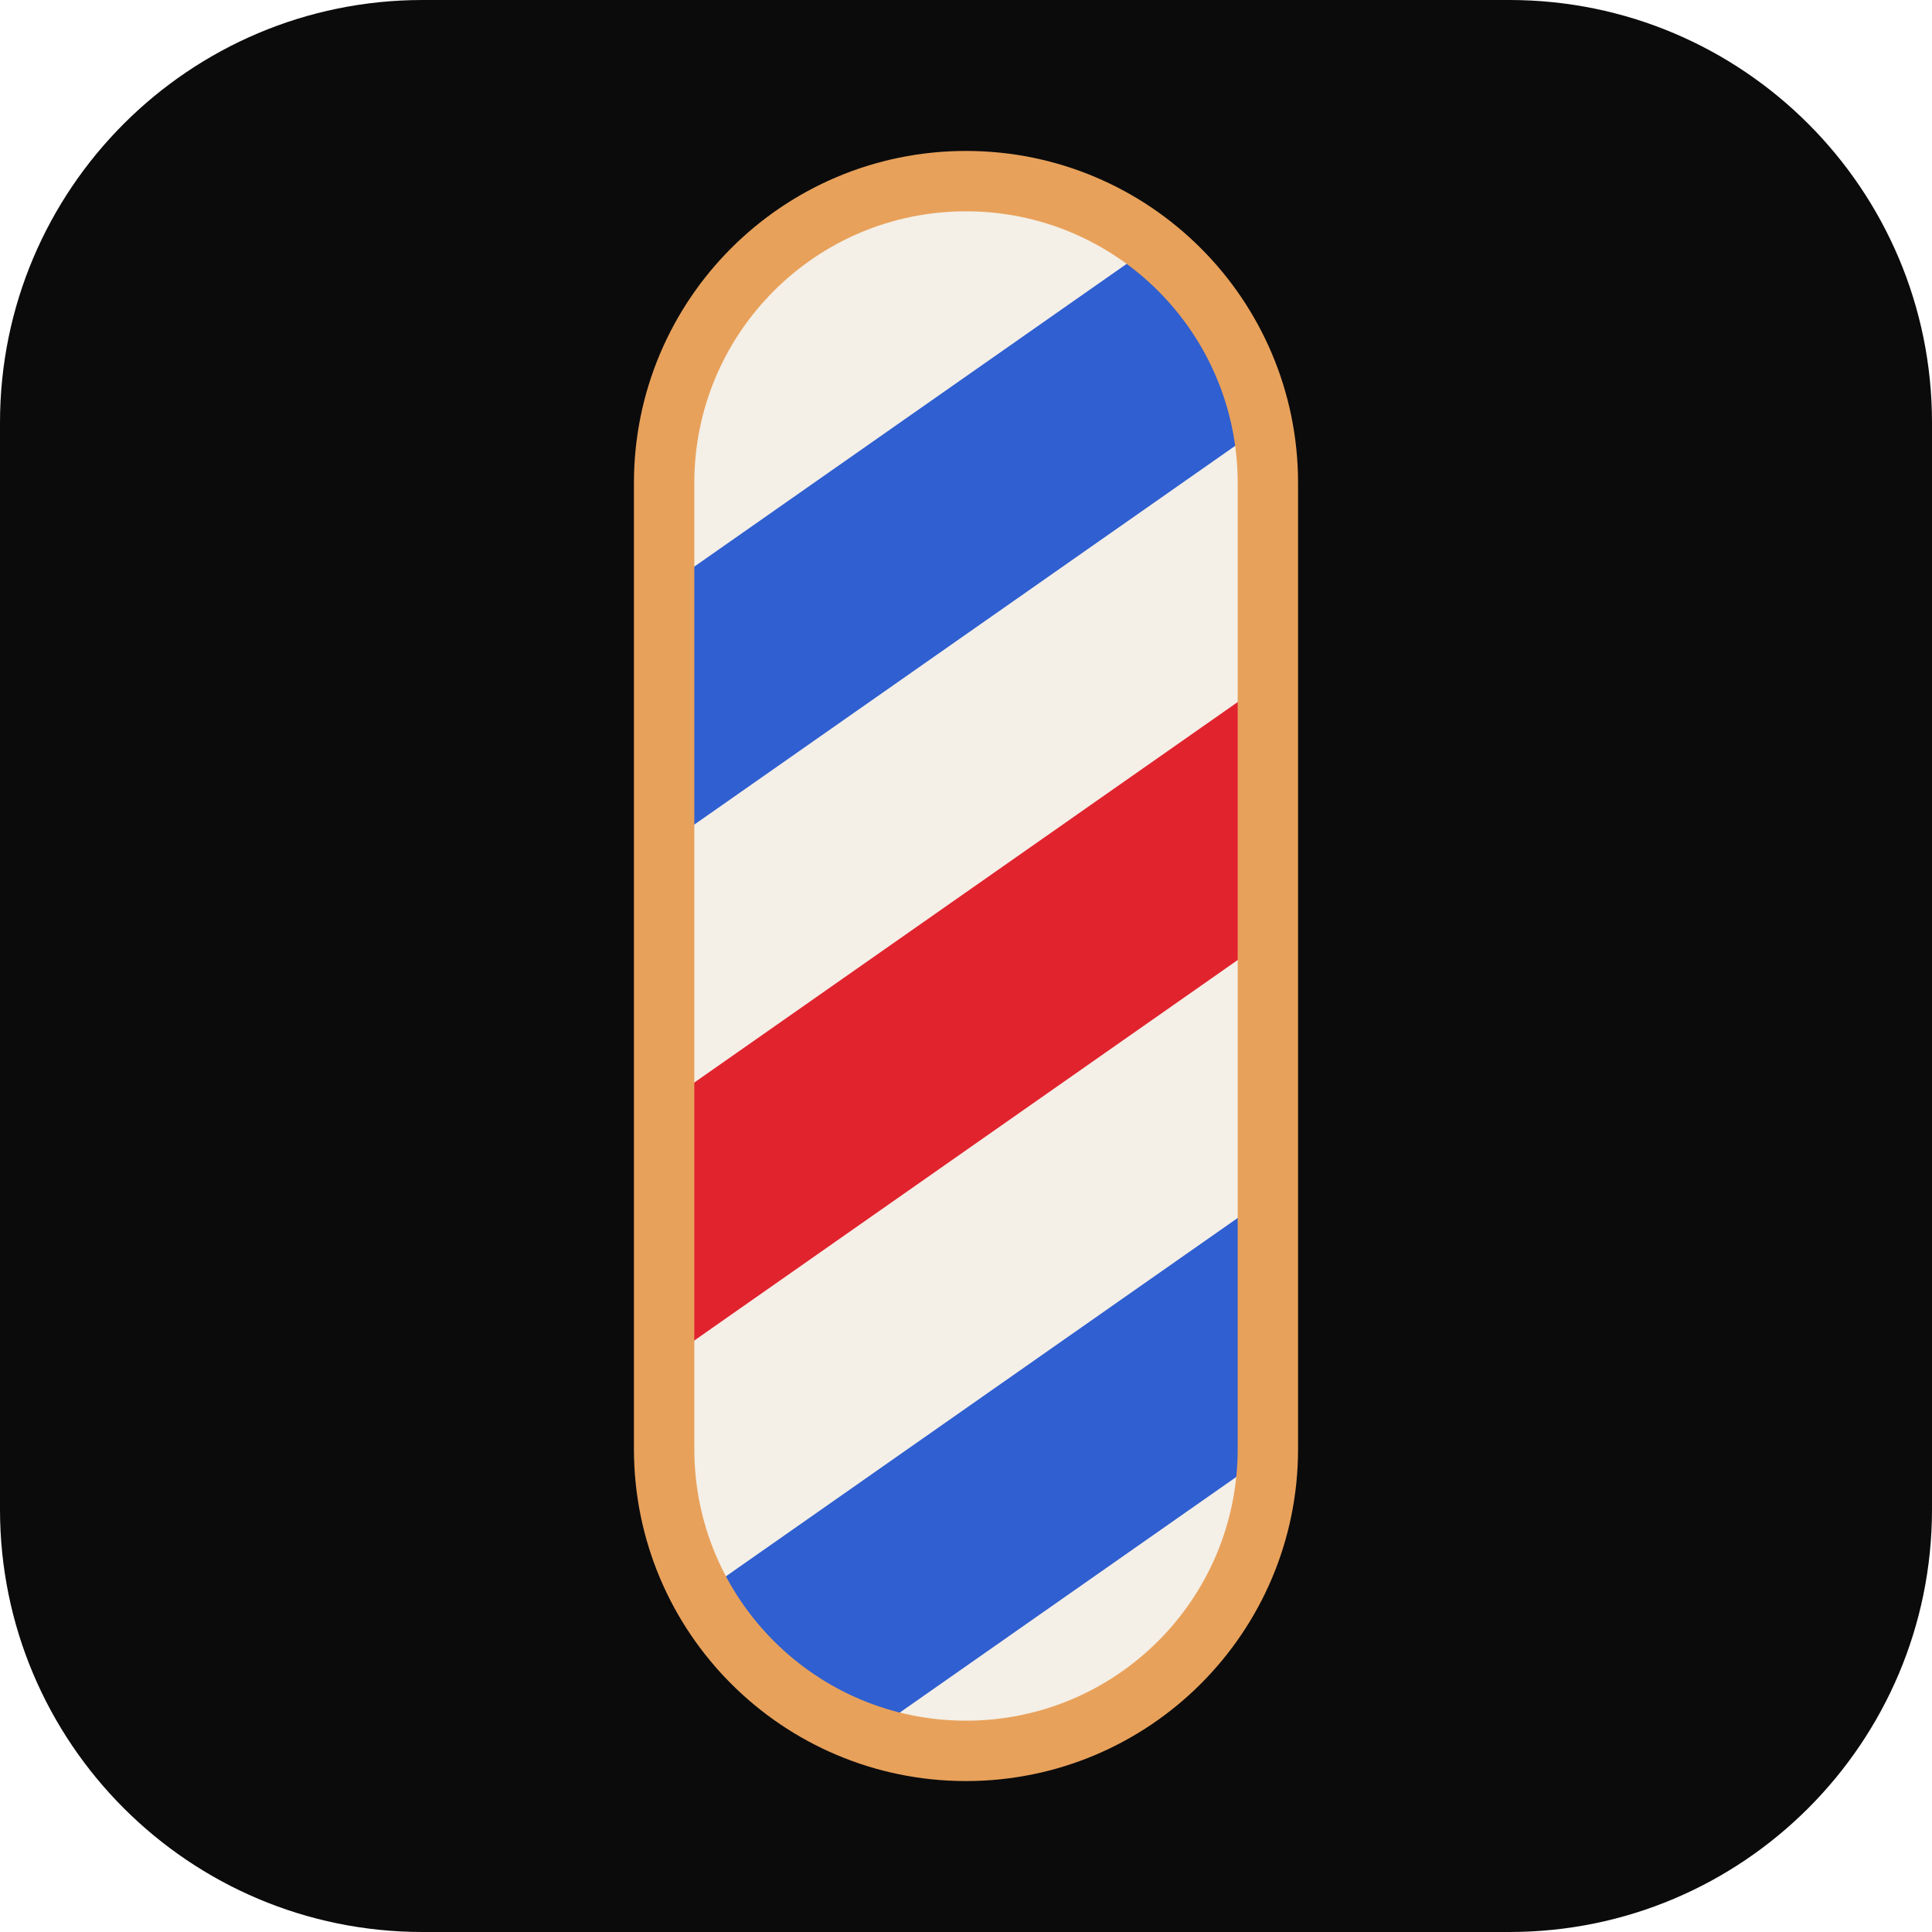
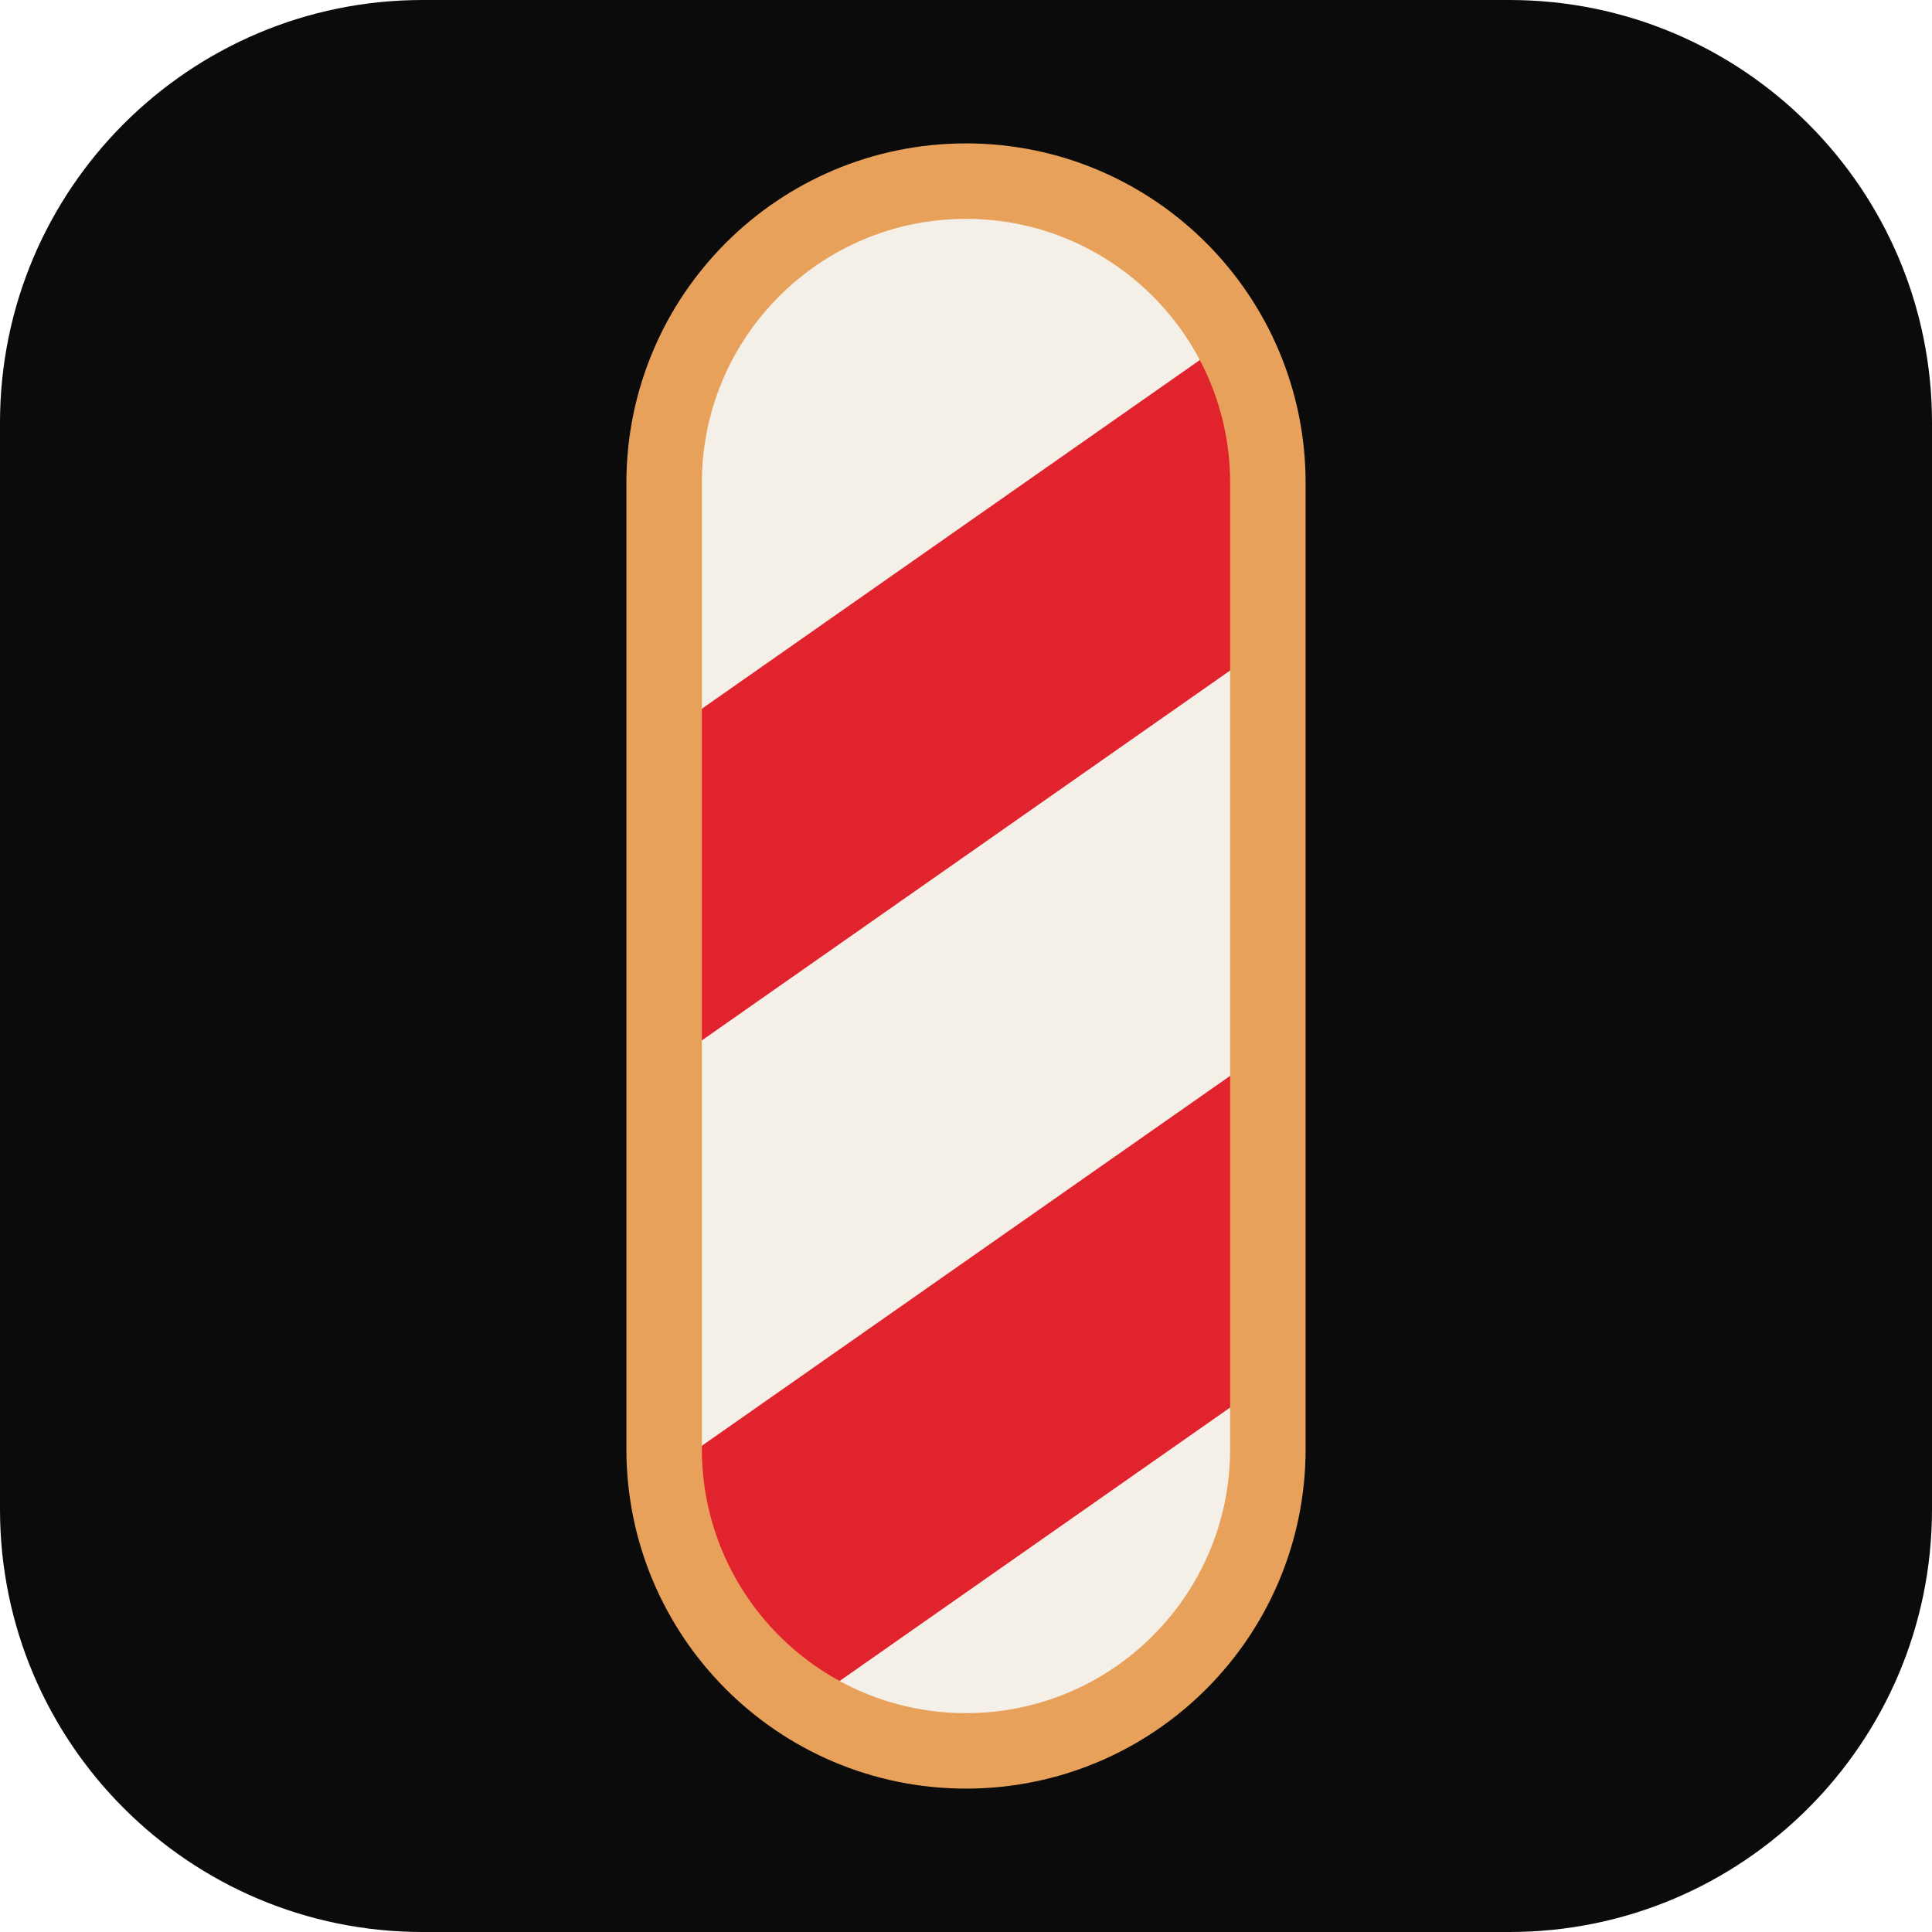
<svg xmlns="http://www.w3.org/2000/svg" viewBox="0 0 64 64">
  <defs>
    <clipPath id="p">
      <rect x="22" y="6" width="20" height="52" rx="10" />
    </clipPath>
  </defs>
  <rect width="64" height="64" rx="14" fill="#0b0b0c" />
  <g clip-path="url(#p)">
-     <rect x="0" y="0" width="64" height="64" fill="#f4efe7" />
+     <rect width="64" height="64" fill="#f4efe7" />
    <g transform="rotate(-35 32 32)">
-       <rect x="-20" y="2" width="110" height="7" fill="#e1232e" />
-       <rect x="-20" y="16" width="110" height="7" fill="#2f5fd0" />
-       <rect x="-20" y="30" width="110" height="7" fill="#e1232e" />
-       <rect x="-20" y="44" width="110" height="7" fill="#2f5fd0" />
-       <rect x="-20" y="58" width="110" height="7" fill="#e1232e" />
+       <rect x="-20" y="0" width="110" height="9" fill="#e1232e" />
+       <rect x="-20" y="20" width="110" height="9" fill="#e1232e" />
+       <rect x="-20" y="40" width="110" height="9" fill="#e1232e" />
+       <rect x="-20" y="60" width="110" height="9" fill="#e1232e" />
    </g>
  </g>
-   <rect x="22" y="6" width="20" height="52" rx="10" fill="none" stroke="#e8a15a" stroke-width="2" />
+   <rect x="22" y="6" width="20" height="52" rx="10" fill="none" stroke="#e8a15a" stroke-width="2.5" />
</svg>
